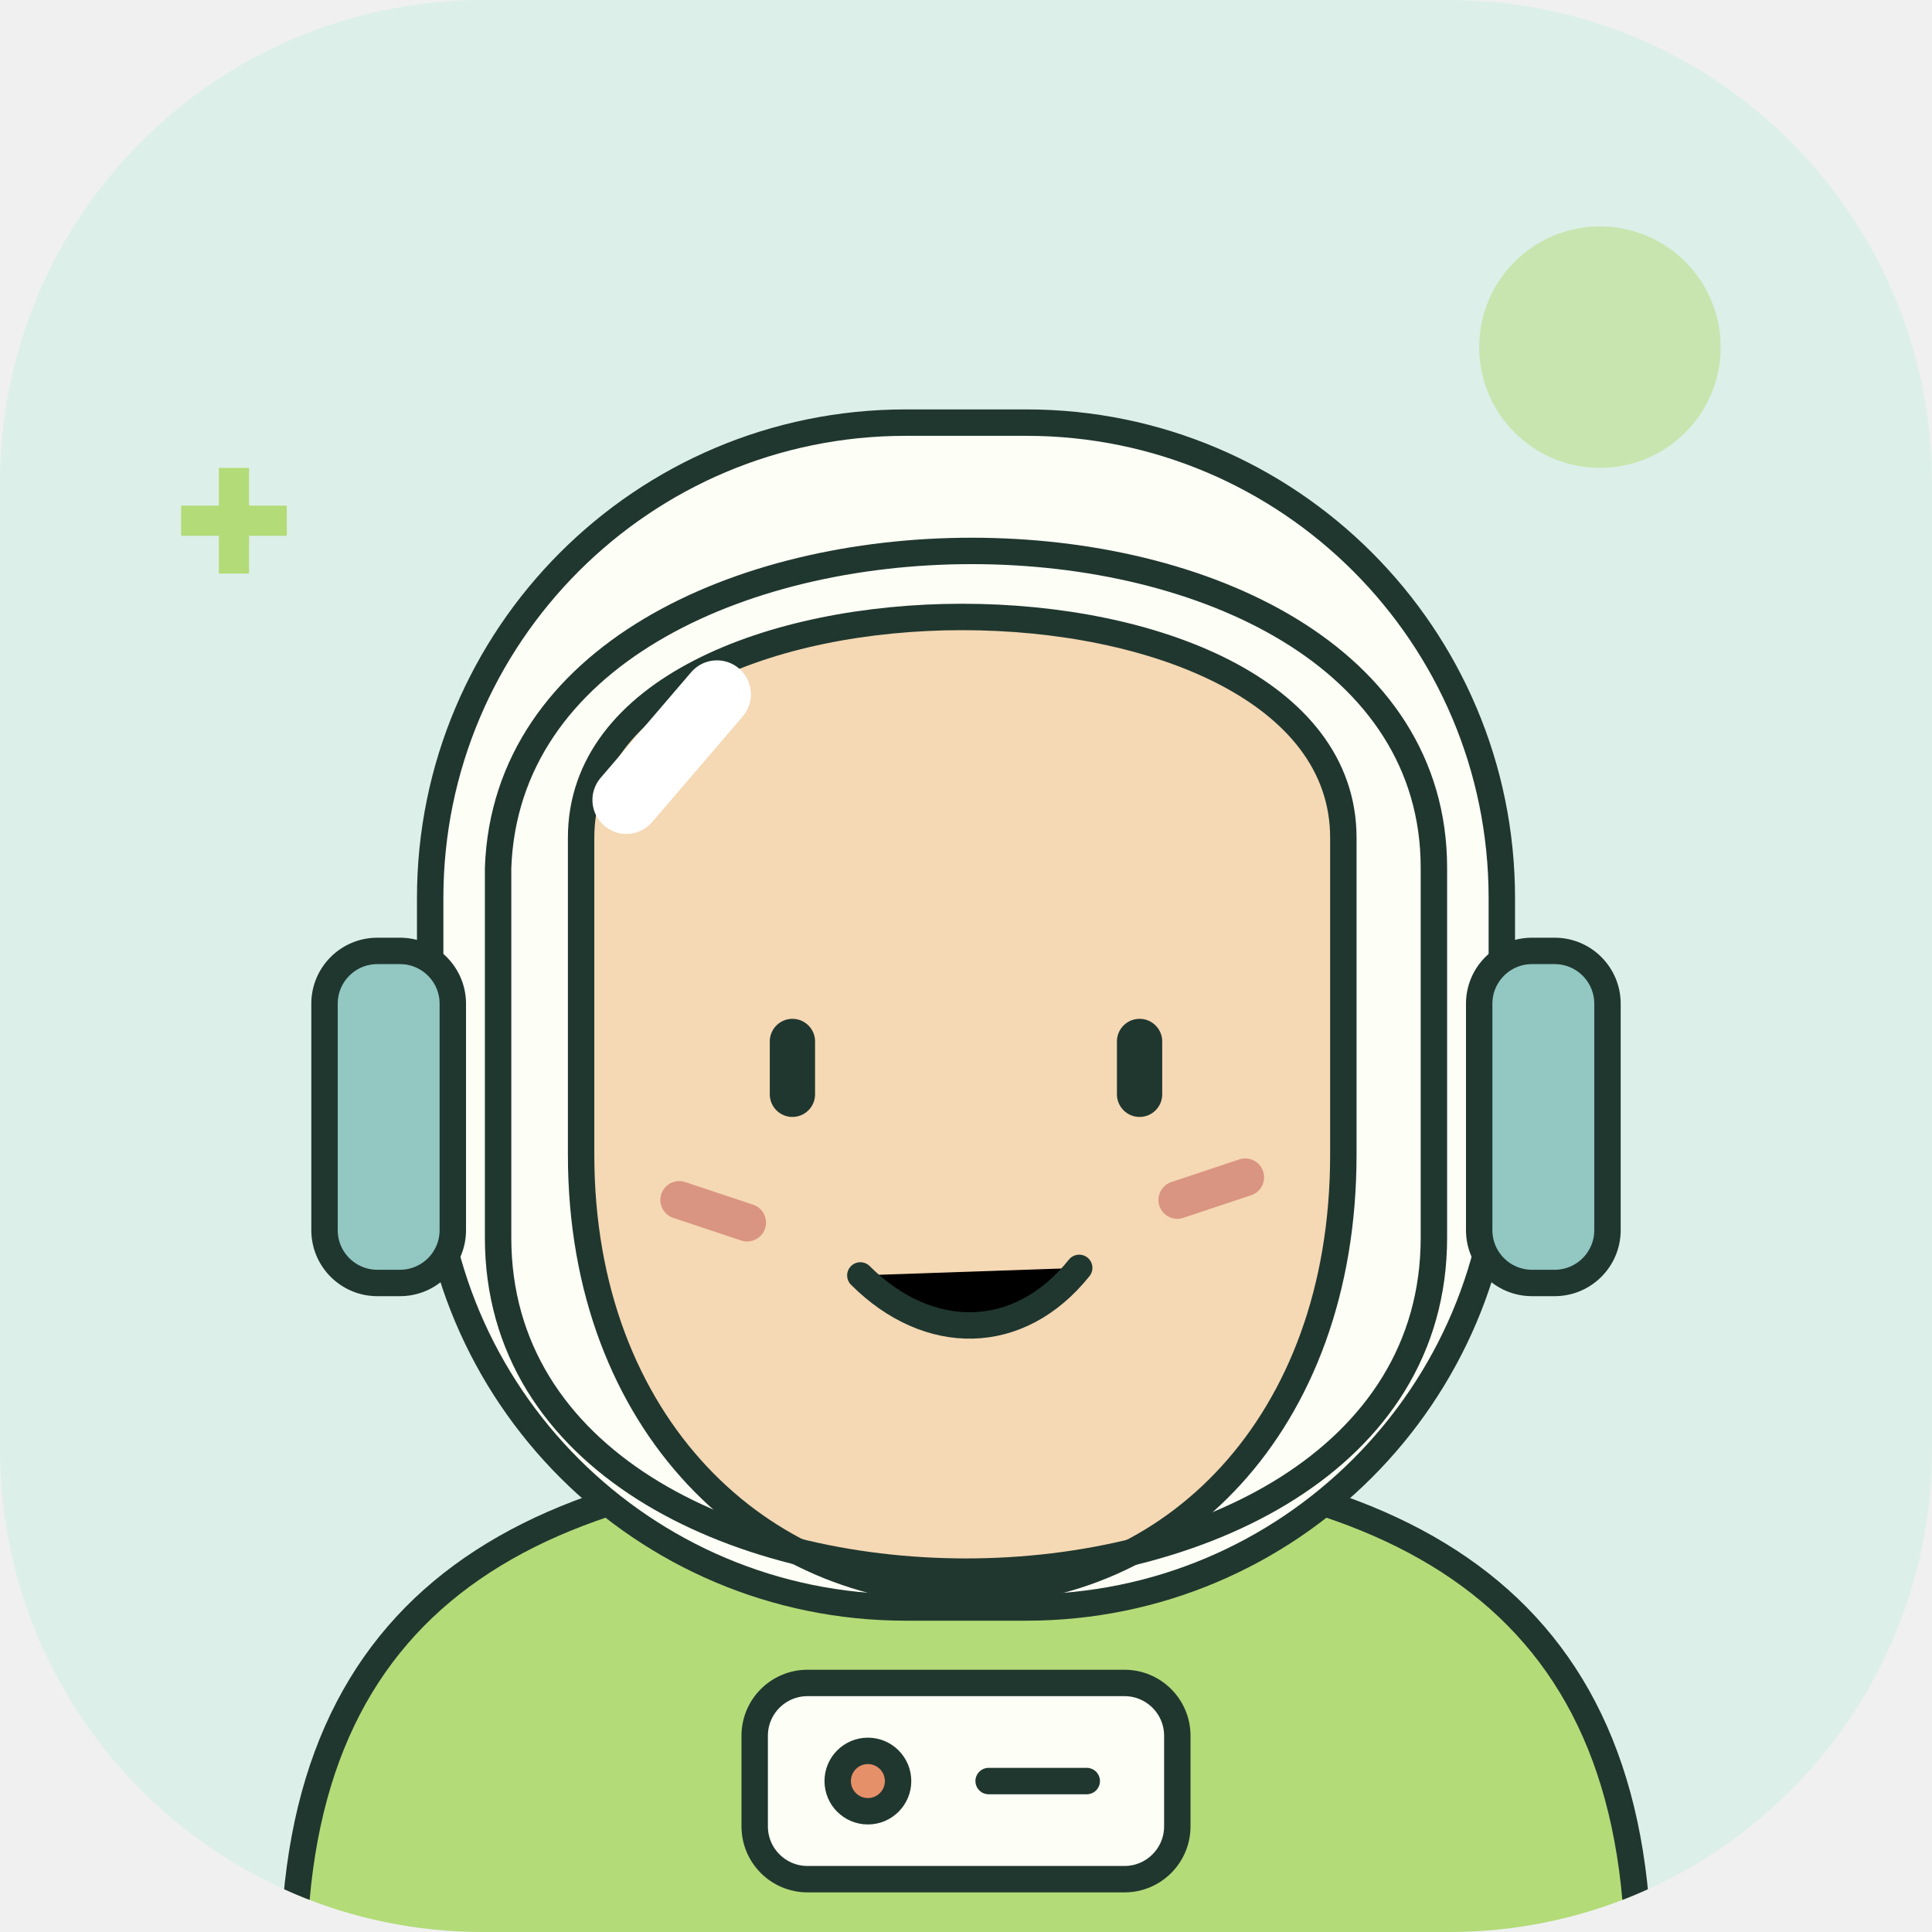
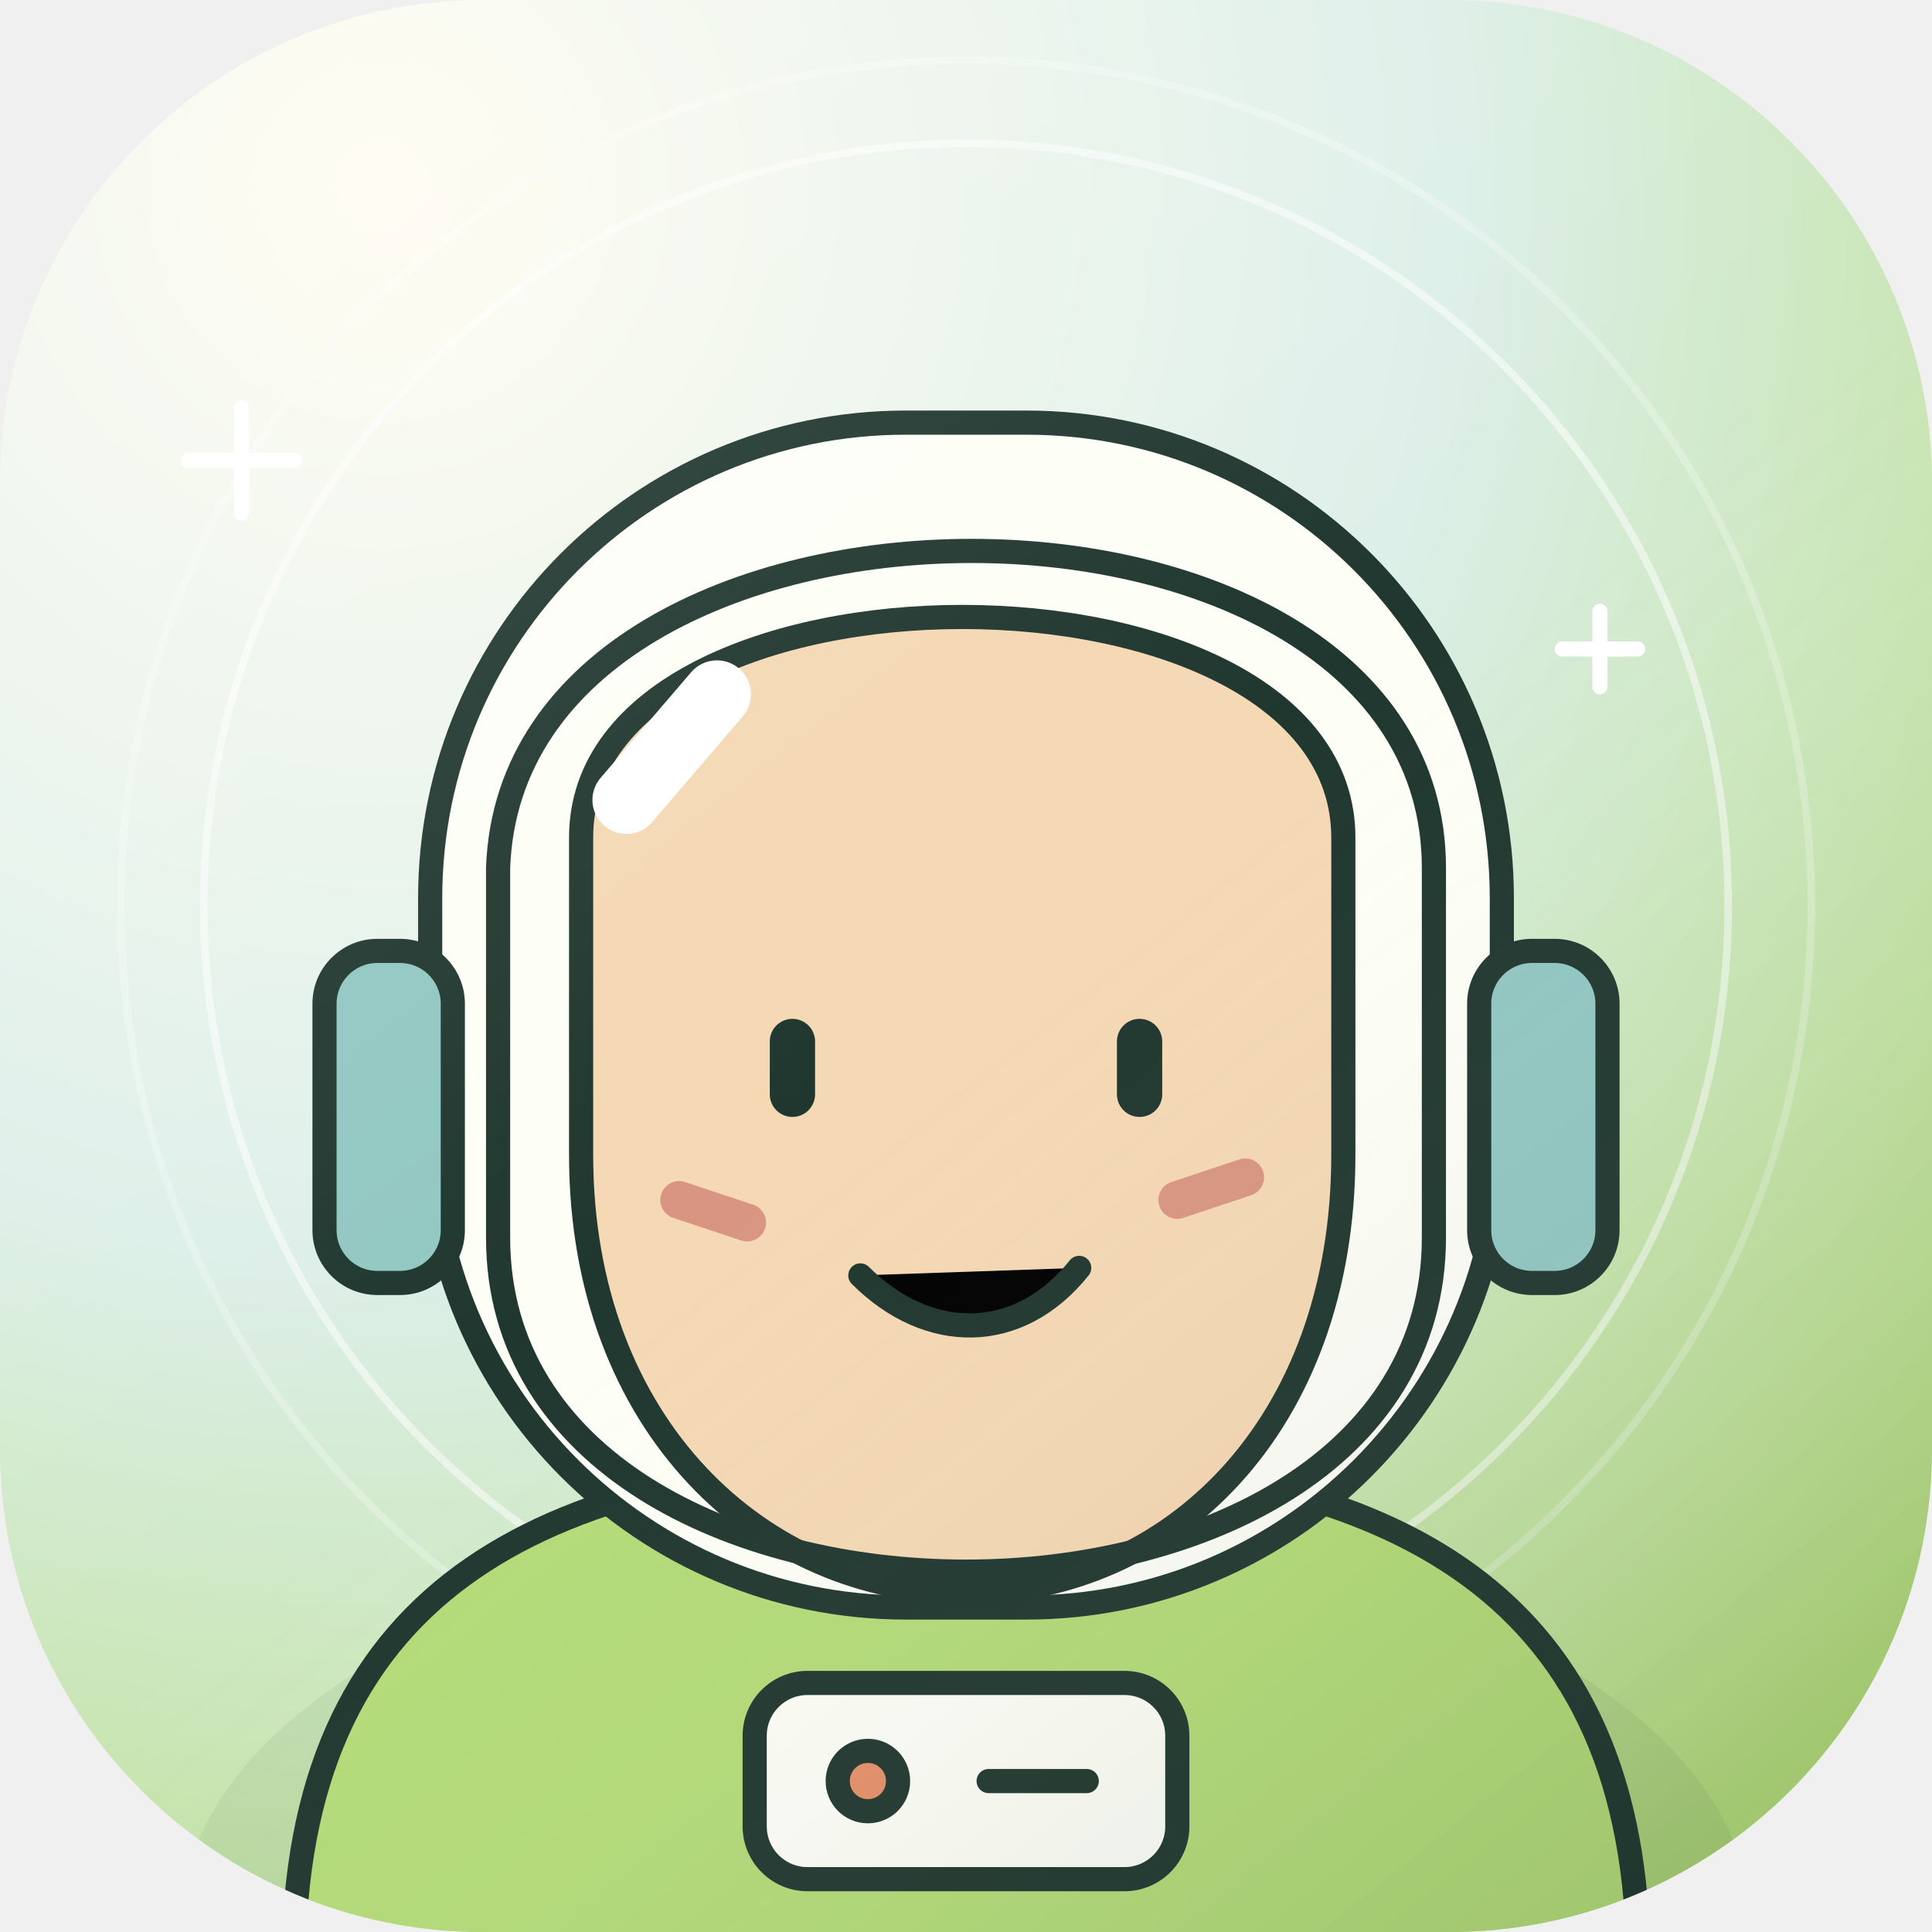
- <svg xmlns="http://www.w3.org/2000/svg" viewBox="0 0 256 256" width="256" height="256">
+ <svg xmlns="http://www.w3.org/2000/svg" viewBox="0 0 256 256" width="512" height="512">
  <defs>
    <clipPath id="crop">
      <rect width="256" height="256" rx="64" />
    </clipPath>
+     <radialGradient id="back" cx=".2" cy=".1" r="1.1">
+       <stop stop-color="#FFFCF1" />
+       <stop offset=".5" stop-color="#DDEFE9" />
+       <stop offset="1" stop-color="#B3DB78" />
+     </radialGradient>
+     <linearGradient id="light" x2=".8" y2="1">
+       <stop stop-color="#FFF" stop-opacity=".18" />
+       <stop offset=".55" stop-color="#FFF" stop-opacity="0" />
+       <stop offset="1" stop-color="#20372F" stop-opacity=".12" />
+     </linearGradient>
  </defs>
  <g clip-path="url(#crop)">
-     <rect width="256" height="256" fill="#DDEFE9" />
-     <circle cx="212" cy="46" r="16" fill="#B3DB78" opacity=".5" />
-     <path d="M24 69h14m-7-7v14" stroke="#B3DB78" stroke-width="4" />
-     <g stroke="#20372F" stroke-width="3.5" stroke-linecap="round" stroke-linejoin="round">
+     <rect width="256" height="256" fill="url(#back)" />
+     <circle cx="128" cy="120" r="101" fill="none" stroke="#FFF" stroke-opacity=".5" />
+     <circle cx="128" cy="120" r="112" fill="none" stroke="#FFF" stroke-opacity=".25" />
+     <ellipse cx="128" cy="255" rx="104" ry="53" fill="#20372F" opacity=".07" />
+     <path d="M25 61h14m-7-7v14m175 18h10m-5-5v10" stroke="#FFF" stroke-width="2" stroke-linecap="round" />
+     <g stroke="#20372F" stroke-width="3.2" stroke-linecap="round" stroke-linejoin="round">
      <path d="M39 256c2-47 35-63 89-63s87 16 89 63" fill="#B3DB78" />
      <rect x="57" y="56" width="142" height="157" rx="63" fill="#FDFEF6" />
      <path d="M77 111c0-39 101-39 101 0v42c0 36-23 58-50 58s-51-22-51-58Z" fill="#F5D8B4" />
      <path d="M105 138v7m46-7v7" stroke-width="6" />
      <path d="M114 169c9 9 21 9 29-1" />
      <path d="m90 159 9 3m57-3 9-3" stroke="#D99581" stroke-width="5" />
      <path d="M66 115c2-56 124-56 124 0v49c0 59-124 59-124 0Z" fill="none" />
      <path d="m83 106 12-14" stroke="white" stroke-width="9" />
      <rect x="43" y="126" width="17" height="44" rx="7" fill="#92C7C2" />
      <rect x="196" y="126" width="17" height="44" rx="7" fill="#92C7C2" />
      <rect x="100" y="223" width="56" height="26" rx="7" fill="#FDFEF6" />
      <circle cx="115" cy="236" r="4" fill="#E6906A" />
      <path d="M131 236h13" />
    </g>
+     <rect width="256" height="256" fill="url(#light)" />
  </g>
</svg>
